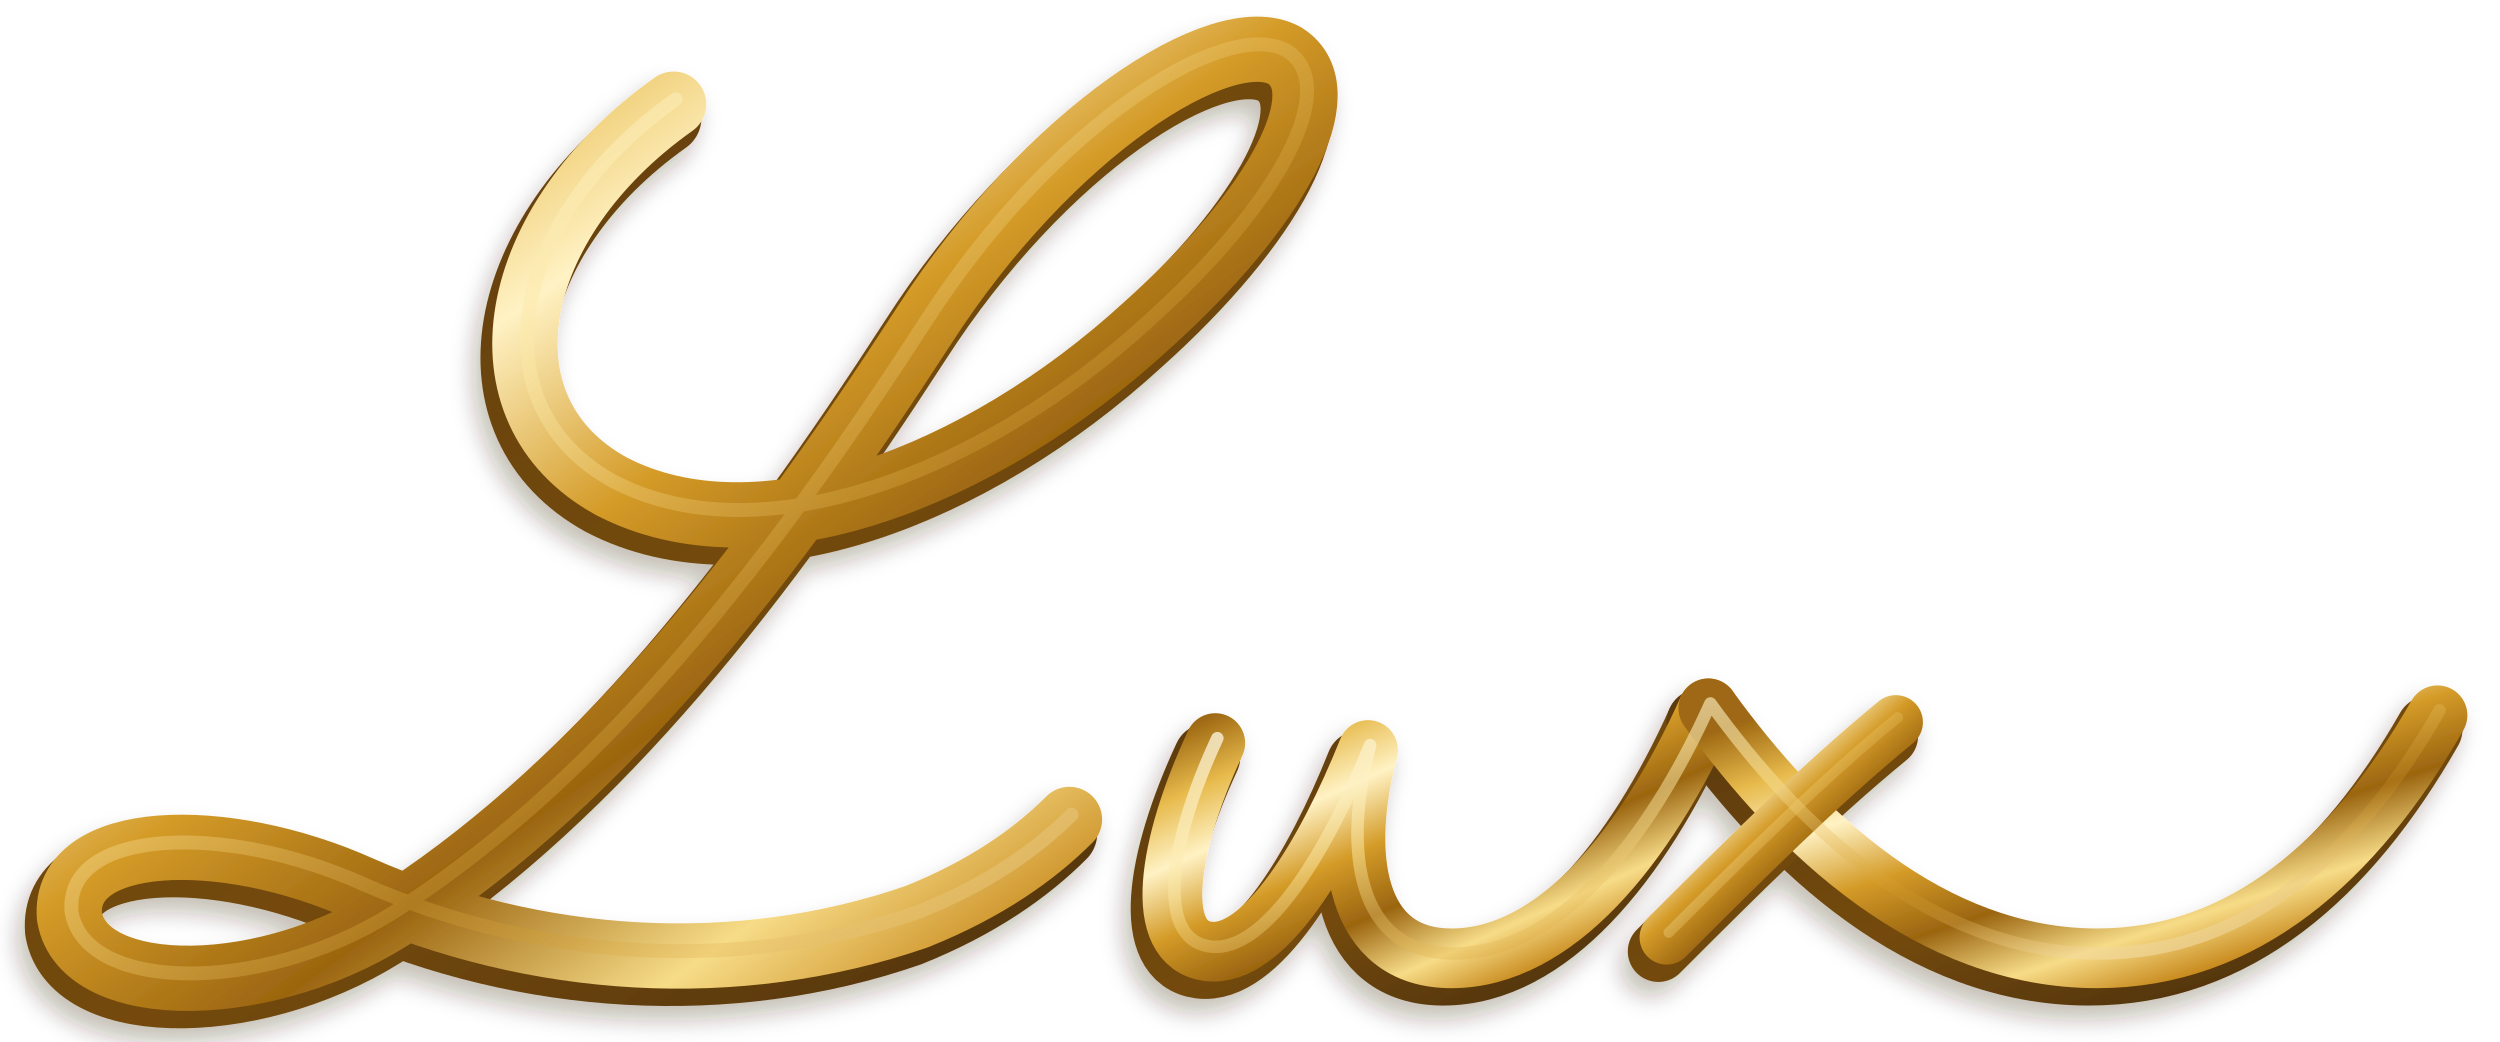
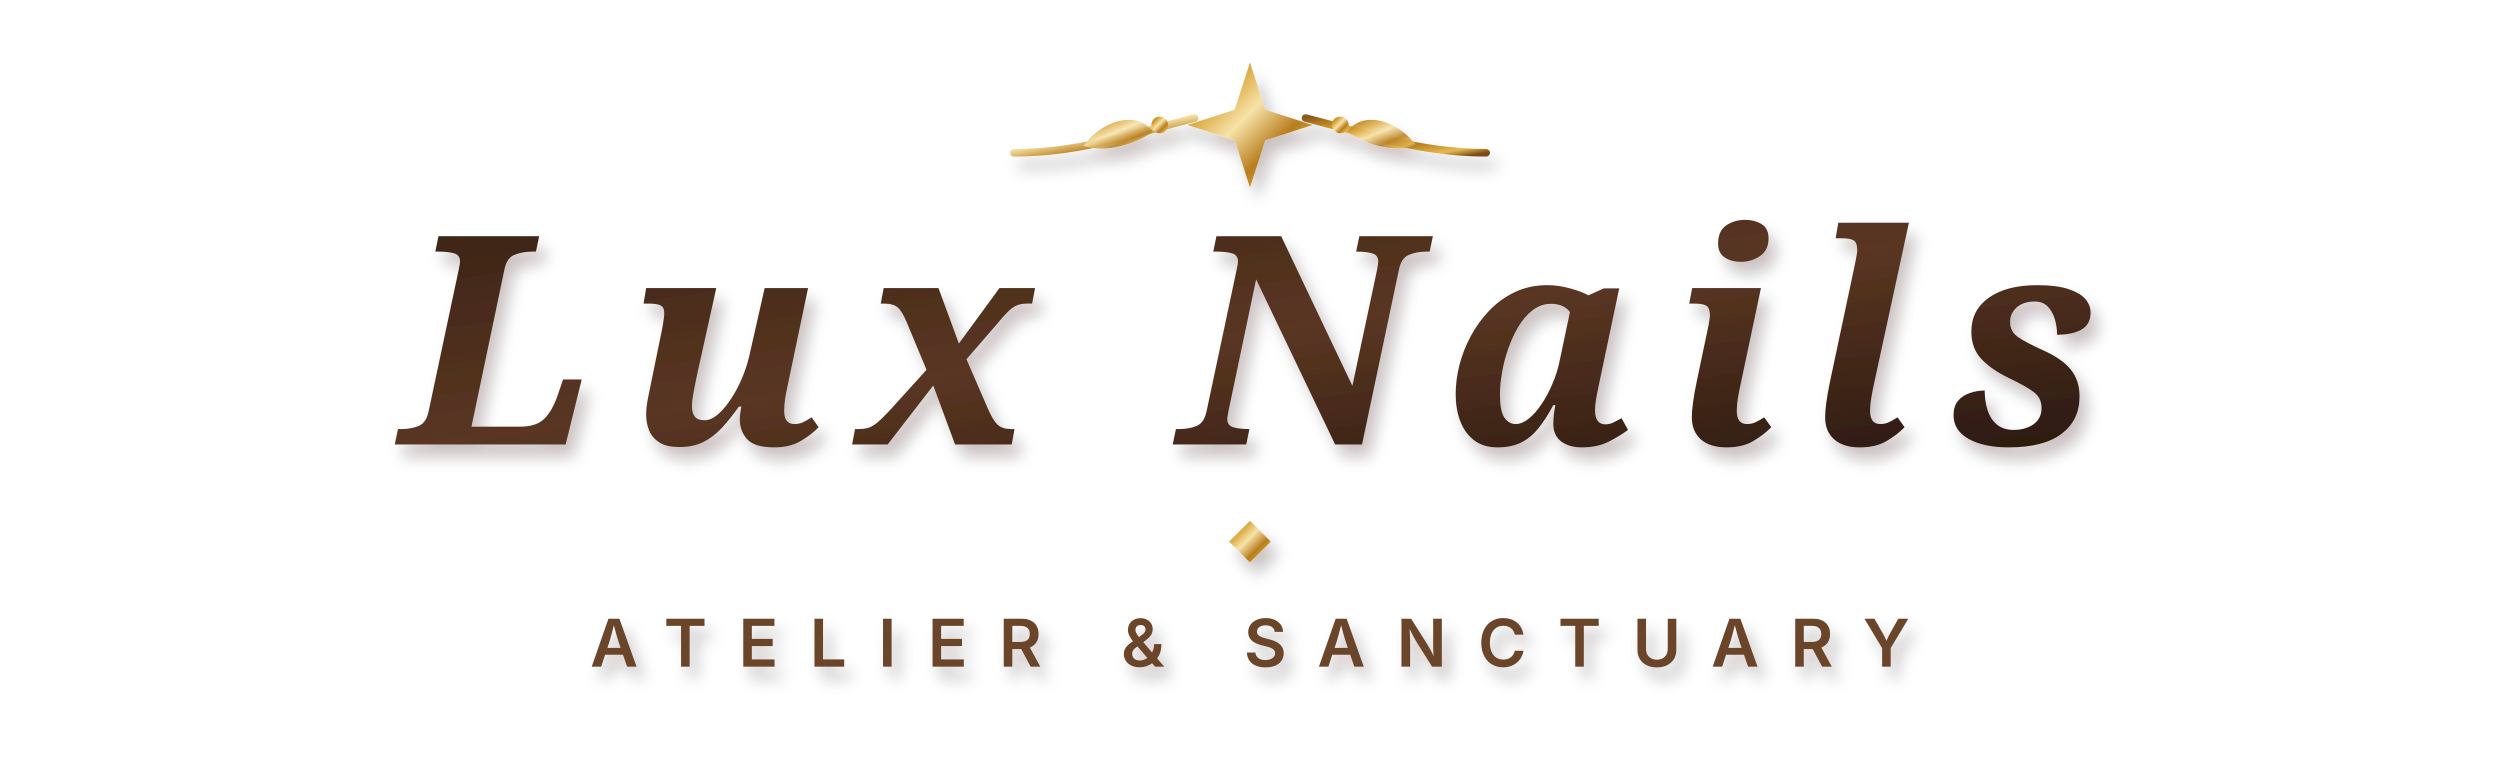
- <svg xmlns="http://www.w3.org/2000/svg" viewBox="8 1 360 150" width="360" height="150" fill="none">
+ <svg xmlns="http://www.w3.org/2000/svg" viewBox="0 0 360 110" width="360" height="110" fill="none">
  <defs>
-     <linearGradient id="goldLeafBody" x1="6%" y1="4%" x2="94%" y2="96%">
-       <stop offset="0%" stop-color="#9E6812" />
-       <stop offset="15%" stop-color="#E7BA4C" />
-       <stop offset="30%" stop-color="#FFF2C4" />
-       <stop offset="46%" stop-color="#D49B28" />
-       <stop offset="62%" stop-color="#9B6510" />
-       <stop offset="78%" stop-color="#F7DC88" />
-       <stop offset="91%" stop-color="#C88A1E" />
-       <stop offset="100%" stop-color="#8C580A" />
+     <linearGradient id="atelierGoldFoil" x1="0%" y1="0%" x2="100%" y2="100%">
+       <stop offset="0%" stop-color="#8C5A1C" />
+       <stop offset="22%" stop-color="#D49B28" />
+       <stop offset="45%" stop-color="#F7E3A8" />
+       <stop offset="68%" stop-color="#B87D1E" />
+       <stop offset="88%" stop-color="#E5B952" />
+       <stop offset="100%" stop-color="#7A4B12" />
    </linearGradient>
-     <linearGradient id="goldLeafSheen" x1="0%" y1="0%" x2="100%" y2="90%">
-       <stop offset="0%" stop-color="#FFFDF5" stop-opacity="0.82" />
-       <stop offset="38%" stop-color="#FBE8A4" stop-opacity="0.52" />
-       <stop offset="70%" stop-color="#D49B28" stop-opacity="0.22" />
-       <stop offset="100%" stop-color="#FFF9E2" stop-opacity="0.6" />
+     <linearGradient id="atelierDarkInk" x1="0%" y1="0%" x2="100%" y2="100%">
+       <stop offset="0%" stop-color="#3B2316" />
+       <stop offset="50%" stop-color="#5A3622" />
+       <stop offset="100%" stop-color="#2B1910" />
    </linearGradient>
-     <linearGradient id="goldBronzeDepth" x1="0%" y1="0%" x2="100%" y2="100%">
-       <stop offset="0%" stop-color="#5C3A08" />
-       <stop offset="55%" stop-color="#744A0C" />
-       <stop offset="100%" stop-color="#4A2E05" />
-     </linearGradient>
-     <filter id="goldDrop" x="-8%" y="-10%" width="120%" height="128%">
-       <feDropShadow dx="-1.1" dy="2.1" stdDeviation="1.6" flood-color="#2B1E0D" flood-opacity="0.28" />
+     <filter id="plasterRelief" x="-10%" y="-10%" width="120%" height="125%">
+       <feDropShadow dx="-0.6" dy="-0.6" stdDeviation="0.4" flood-color="#FFFDF8" flood-opacity="0.65" />
+       <feDropShadow dx="1.1" dy="1.8" stdDeviation="1.1" flood-color="#2B1B10" flood-opacity="0.24" />
    </filter>
  </defs>
-   <g filter="url(#goldDrop)" stroke-linecap="round" stroke-linejoin="round" fill="none">
-     <g transform="translate(-1.2, 2.0)" stroke="url(#goldBronzeDepth)">
-       <path d="M 105 16 C 81 33, 76 60, 96 71 C 117 82, 149 70, 173 48 C 192 31, 201 14, 193 9 C 184 4, 159 20, 141 48 C 119 82, 95 113, 66 132 C 47 145, 20 145, 18 133 C 17 121, 40 120, 60 129 C 85 140, 114 142, 140 133 C 150 129, 157 124, 162 119" stroke-width="10.4" />
-       <path d="M 183 108 C 176 123, 174 137, 182 138 C 190 139, 199 124, 205 109 C 201 124, 203 139, 217 139 C 232 139, 245 123, 254 103" stroke-width="9.6" />
-       <path d="M 254 103 C 267 121, 286 139, 310 139 C 331 139, 347 125, 359 104" stroke-width="9.6" />
-       <path d="M 248 136 C 259 125, 270 114, 281 105" stroke-width="8.8" />
+   <g filter="url(#plasterRelief)">
+     <g transform="translate(180, 18)">
+       <path d="M-34 4 C-24 4, -16 1, -8 -1" stroke="url(#atelierGoldFoil)" stroke-width="1.1" stroke-linecap="round" />
+       <path d="M-24 3 C-21 -1, -16 -2, -14 1 C-17 3, -21 4, -24 3 Z" fill="url(#atelierGoldFoil)" opacity="0.85" />
+       <path d="M34 4 C24 4, 16 1, 8 -1" stroke="url(#atelierGoldFoil)" stroke-width="1.1" stroke-linecap="round" />
+       <path d="M24 3 C21 -1, 16 -2, 14 1 C17 3, 21 4, 24 3 Z" fill="url(#atelierGoldFoil)" opacity="0.85" />
+       <path d="M0 -9 L2.2 -2.2 L9 0 L2.2 2.2 L0 9 L-2.2 2.2 L-9 0 L-2.2 -2.2 Z" fill="url(#atelierGoldFoil)" />
+       <circle cx="-13" cy="0" r="1.2" fill="url(#atelierGoldFoil)" />
+       <circle cx="13" cy="0" r="1.2" fill="url(#atelierGoldFoil)" />
    </g>
-     <g stroke="url(#goldLeafBody)">
-       <path d="M 105 16 C 81 33, 76 60, 96 71 C 117 82, 149 70, 173 48 C 192 31, 201 14, 193 9 C 184 4, 159 20, 141 48 C 119 82, 95 113, 66 132 C 47 145, 20 145, 18 133 C 17 121, 40 120, 60 129 C 85 140, 114 142, 140 133 C 150 129, 157 124, 162 119" stroke-width="9.4" />
-       <path d="M 183 108 C 176 123, 174 137, 182 138 C 190 139, 199 124, 205 109 C 201 124, 203 139, 217 139 C 232 139, 245 123, 254 103" stroke-width="8.6" />
-       <path d="M 254 103 C 267 121, 286 139, 310 139 C 331 139, 347 125, 359 104" stroke-width="8.6" />
-       <path d="M 248 136 C 259 125, 270 114, 281 105" stroke-width="7.8" />
-     </g>
-     <g transform="translate(0.3, -0.7)" stroke="url(#goldLeafSheen)">
-       <path d="M 105 16 C 81 33, 76 60, 96 71 C 117 82, 149 70, 173 48 C 192 31, 201 14, 193 9 C 184 4, 159 20, 141 48 C 119 82, 95 113, 66 132 C 47 145, 20 145, 18 133 C 17 121, 40 120, 60 129 C 85 140, 114 142, 140 133 C 150 129, 157 124, 162 119" stroke-width="2.0" />
-       <path d="M 183 108 C 176 123, 174 137, 182 138 C 190 139, 199 124, 205 109 C 201 124, 203 139, 217 139 C 232 139, 245 123, 254 103 C 267 121, 286 139, 310 139 C 331 139, 347 125, 359 104" stroke-width="1.8" />
-       <path d="M 248 136 C 259 125, 270 114, 281 105" stroke-width="1.5" />
-     </g>
+     <text x="180" y="64" text-anchor="middle" font-family="'Cormorant Garamond', 'Didot', 'Bodoni MT', Georgia, serif" font-size="42" font-weight="600" font-style="italic" letter-spacing="5" fill="url(#atelierDarkInk)">Lux Nails</text>
+     <line x1="88" y1="78" x2="171" y2="78" stroke="url(#atelierGoldFoil)" stroke-width="0.9" opacity="0.8" />
+     <polygon points="180,75 183,78 180,81 177,78" fill="url(#atelierGoldFoil)" />
+     <line x1="189" y1="78" x2="272" y2="78" stroke="url(#atelierGoldFoil)" stroke-width="0.9" opacity="0.8" />
+     <text x="180" y="96" text-anchor="middle" font-family="'Plus Jakarta Sans', -apple-system, BlinkMacSystemFont, sans-serif" font-size="9.5" font-weight="600" letter-spacing="4.5" fill="#6B442A">ATELIER &amp; SANCTUARY</text>
  </g>
</svg>
